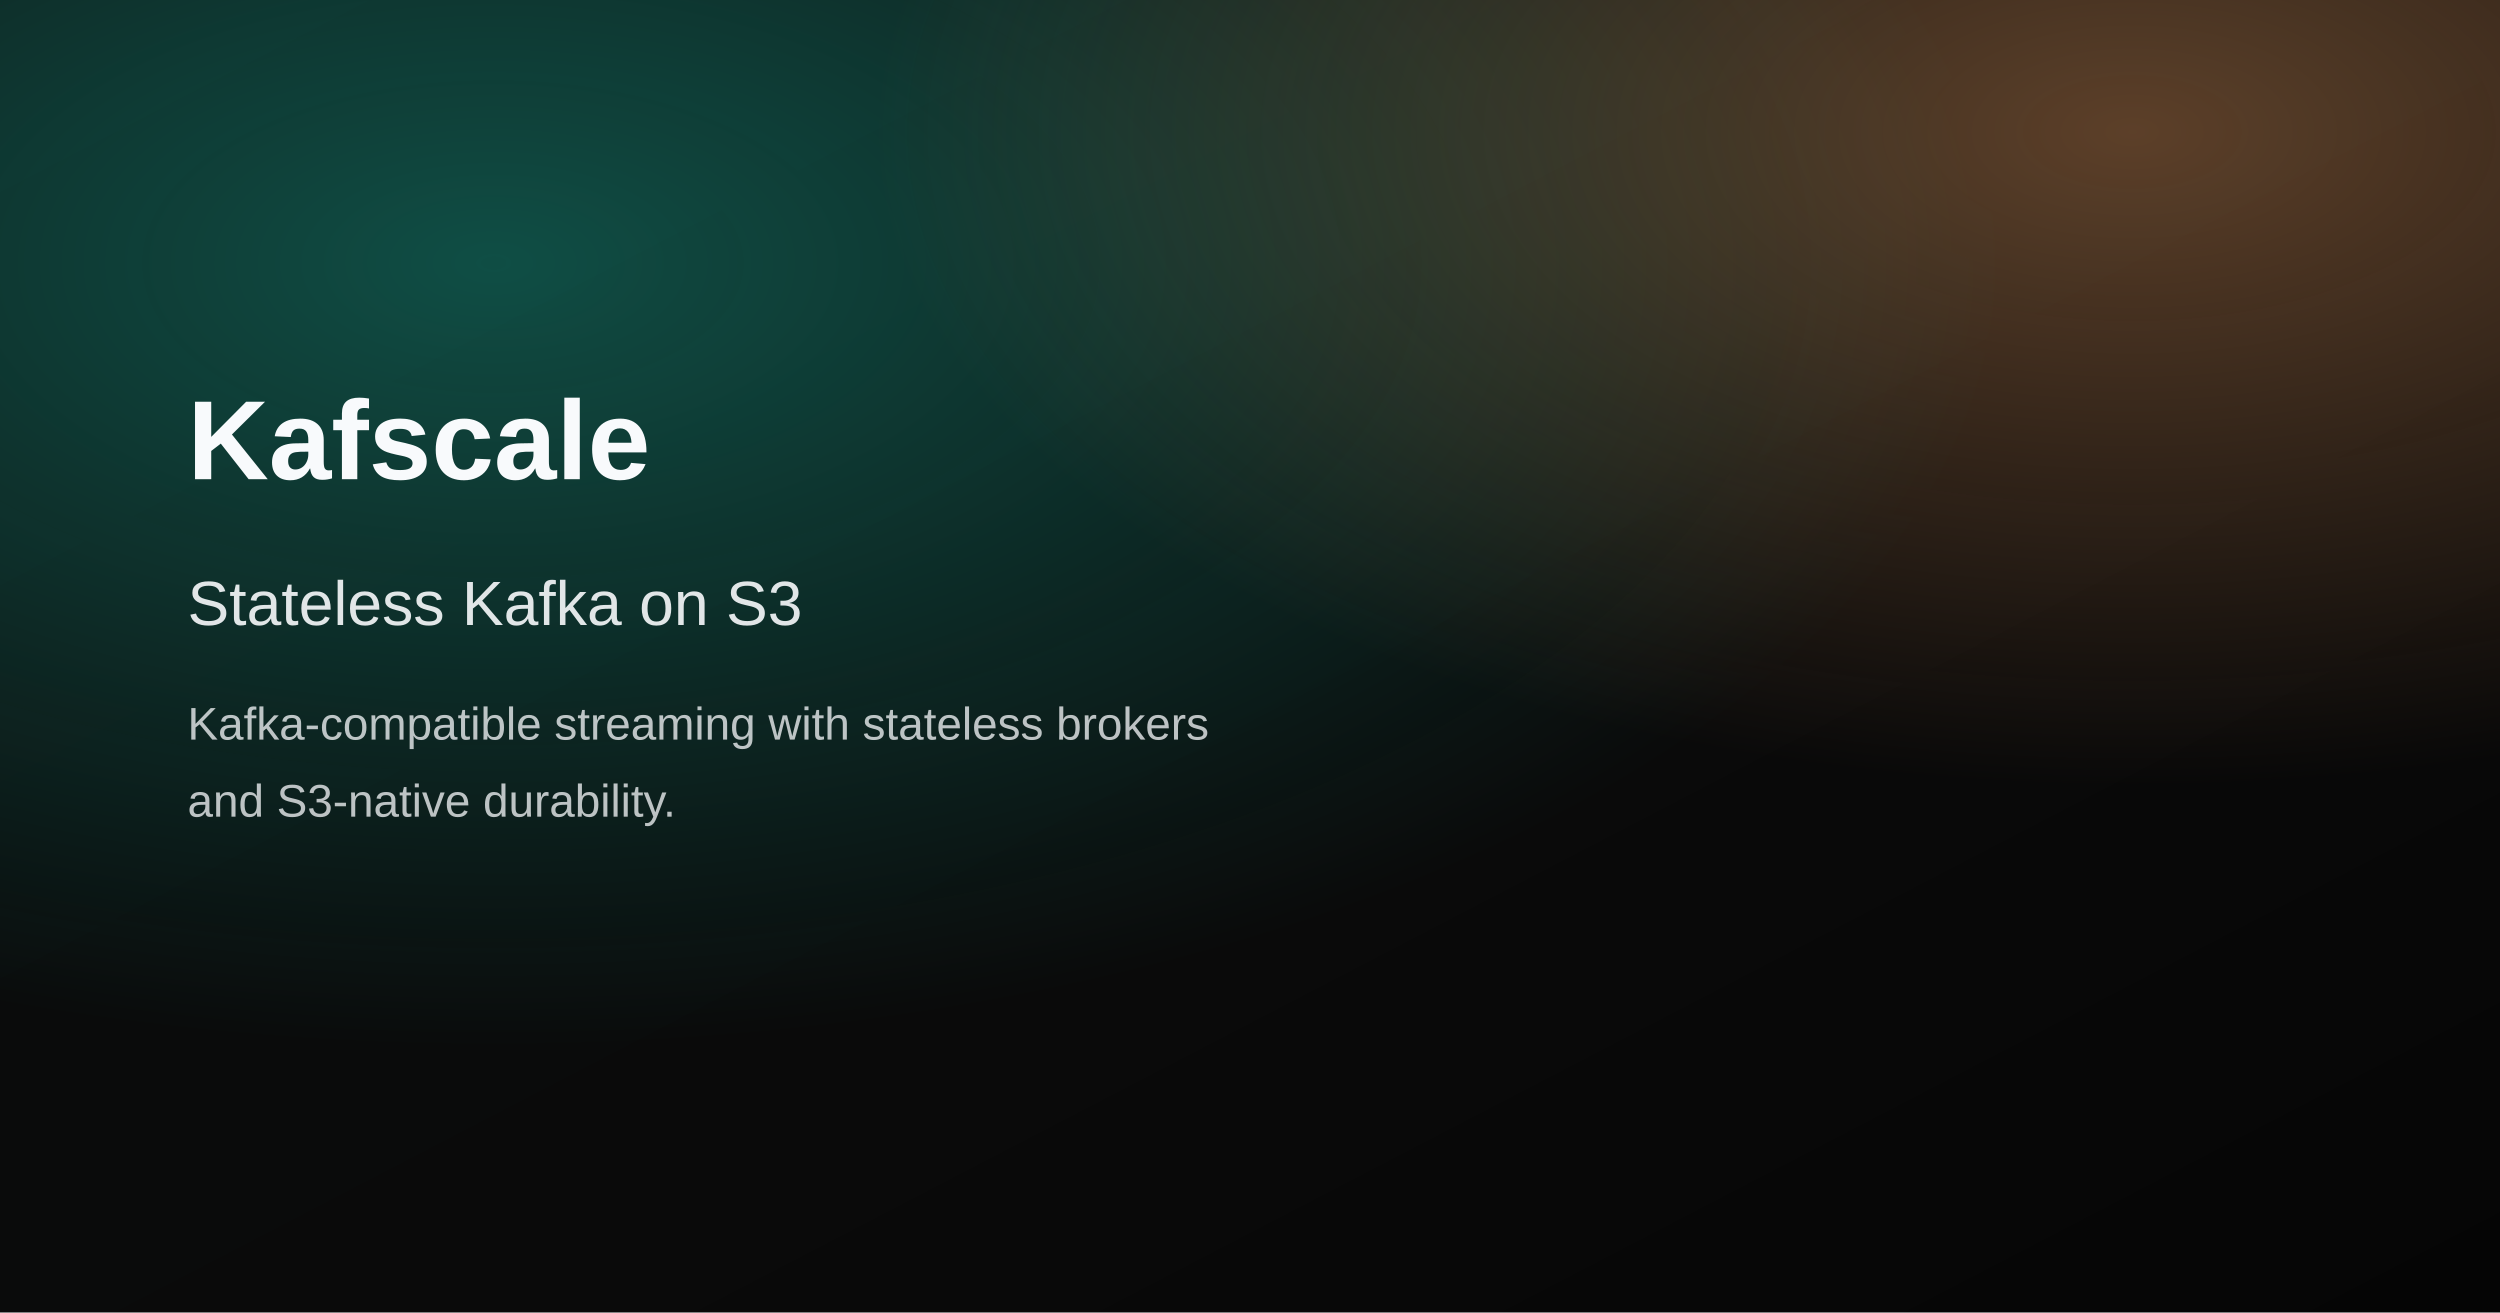
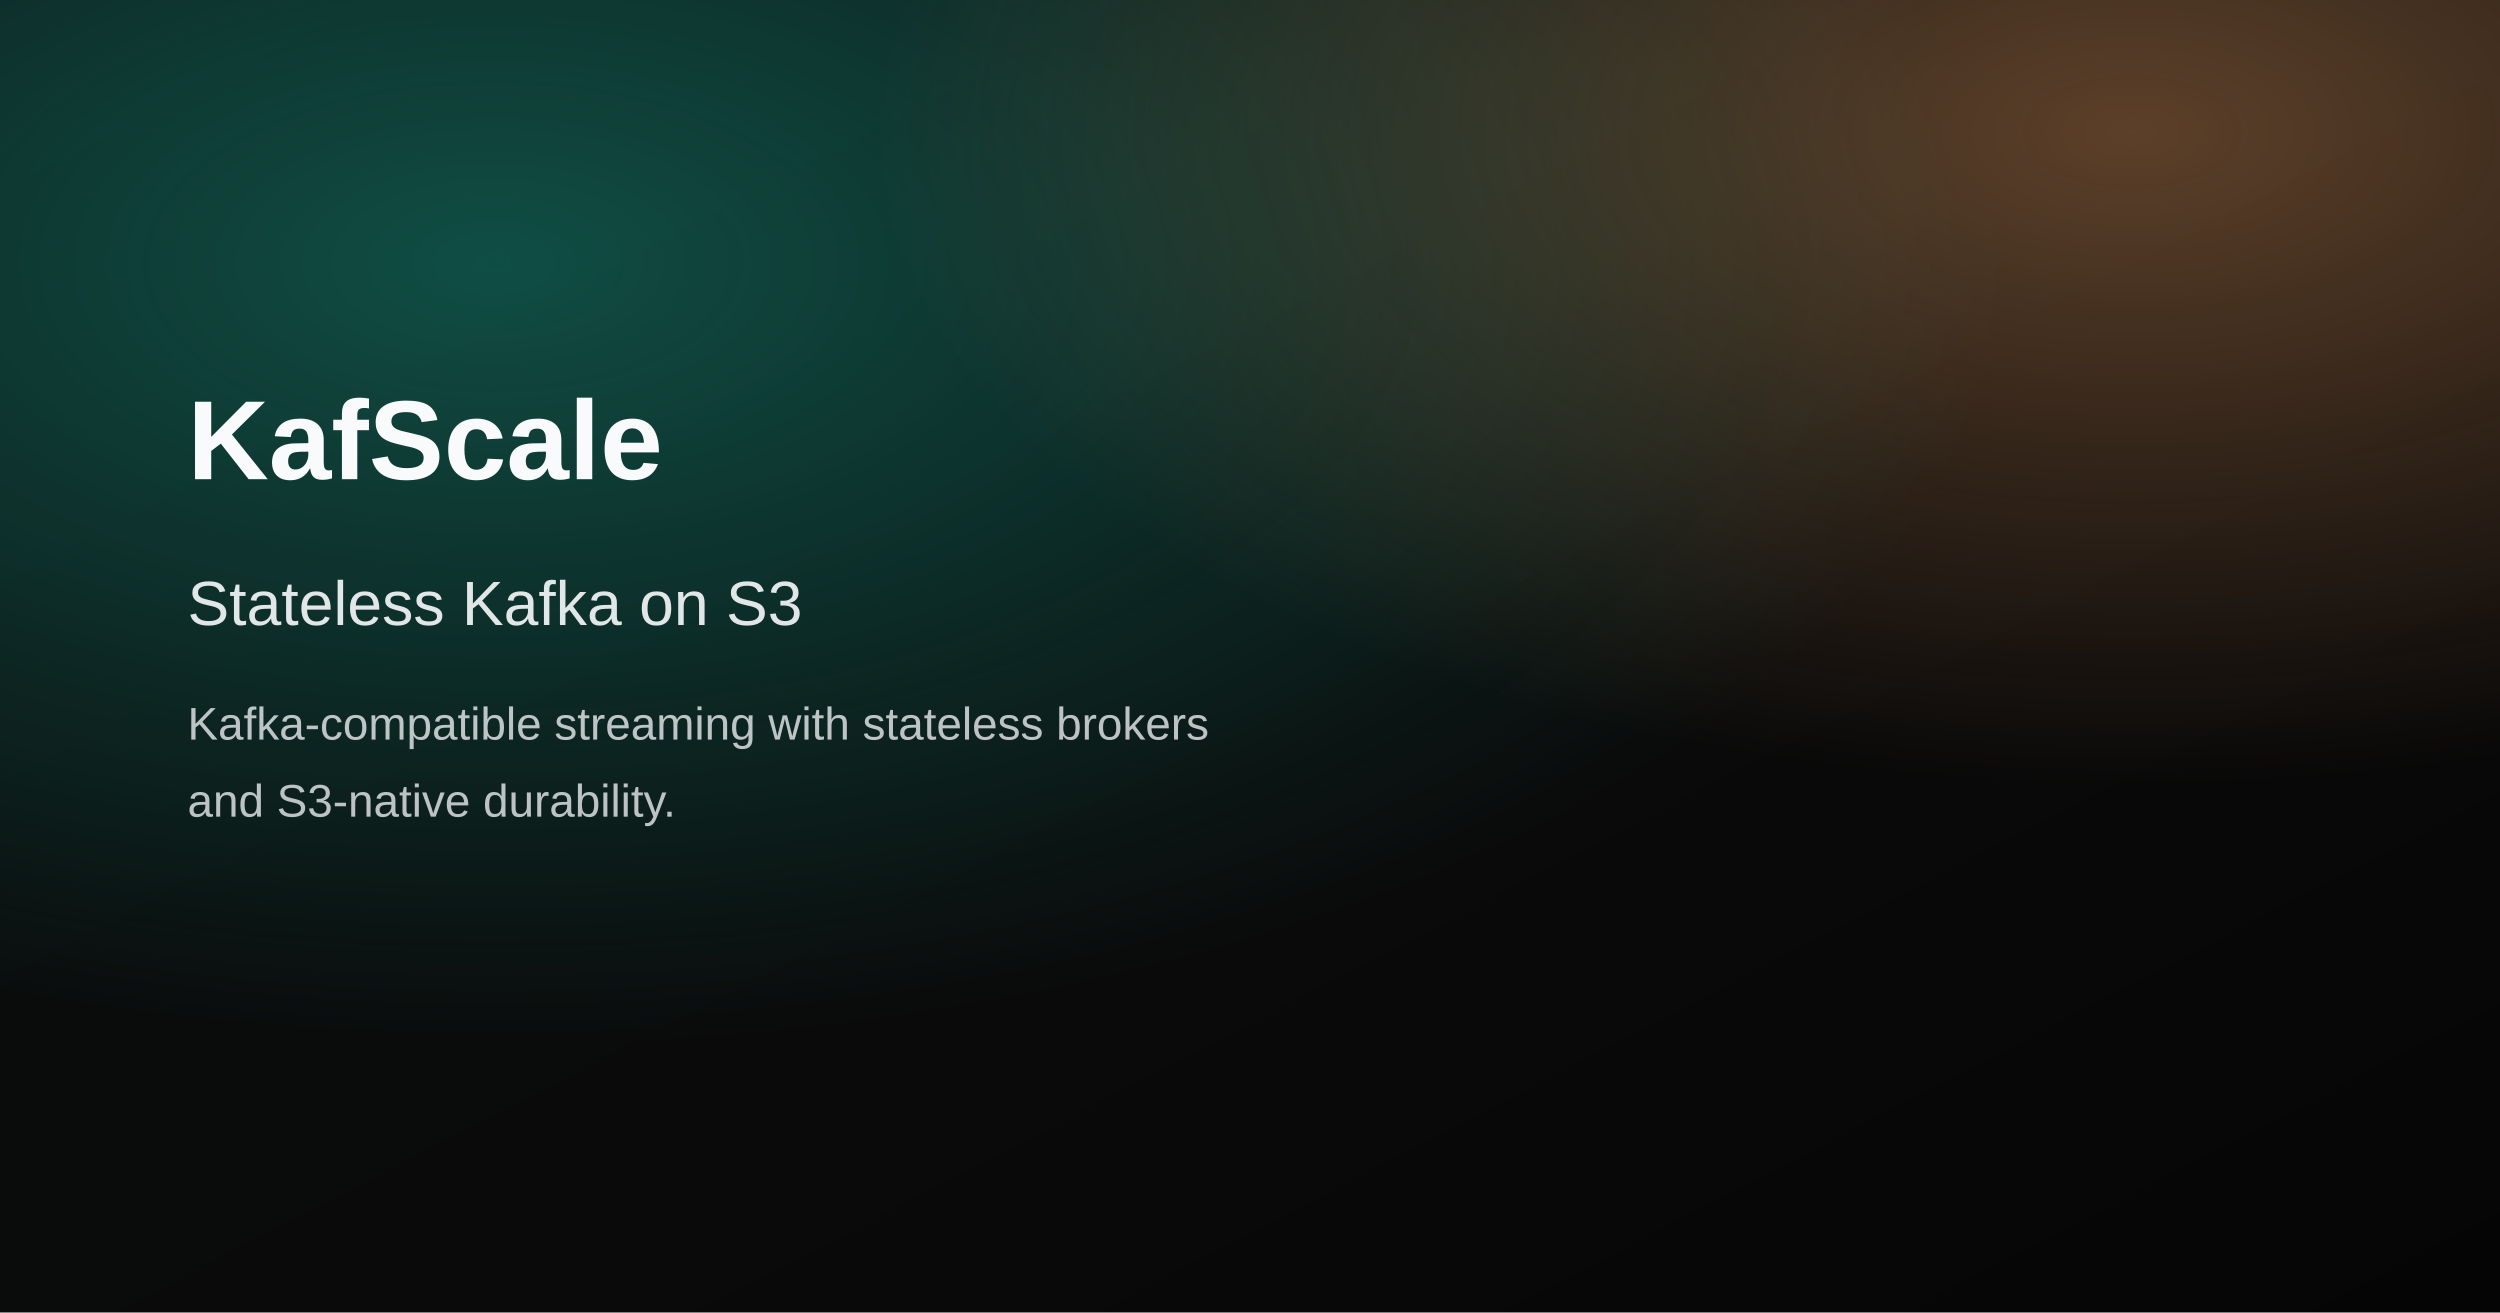
<svg xmlns="http://www.w3.org/2000/svg" width="1200" height="630" viewBox="0 0 1200 630">
  <defs>
    <linearGradient id="bg" x1="0" y1="0" x2="1" y2="1">
      <stop offset="0%" stop-color="#0b0e0e" />
      <stop offset="60%" stop-color="#0a0a0a" />
      <stop offset="100%" stop-color="#050505" />
    </linearGradient>
    <radialGradient id="mint" cx="0.2" cy="0.2" r="0.6">
      <stop offset="0%" stop-color="#18c6ac" stop-opacity="0.35" />
      <stop offset="100%" stop-color="#18c6ac" stop-opacity="0" />
    </radialGradient>
    <radialGradient id="ember" cx="0.85" cy="0.1" r="0.5">
      <stop offset="0%" stop-color="#f4a261" stop-opacity="0.35" />
      <stop offset="100%" stop-color="#f4a261" stop-opacity="0" />
    </radialGradient>
  </defs>
  <rect width="1200" height="630" fill="url(#bg)" />
  <rect width="1200" height="630" fill="url(#mint)" />
  <rect width="1200" height="630" fill="url(#ember)" />
  <g fill="#f8fafc" font-family="Space Grotesk, Arial, sans-serif">
-     <text x="90" y="230" font-size="54" font-weight="700">Kafscale</text>
+     <text x="90" y="230" font-size="54" font-weight="700">KafScale</text>
    <text x="90" y="300" font-size="30" opacity="0.9">Stateless Kafka on S3</text>
    <text x="90" y="355" font-size="22" opacity="0.75">Kafka-compatible streaming with stateless brokers</text>
    <text x="90" y="392" font-size="22" opacity="0.75">and S3-native durability.</text>
  </g>
</svg>
